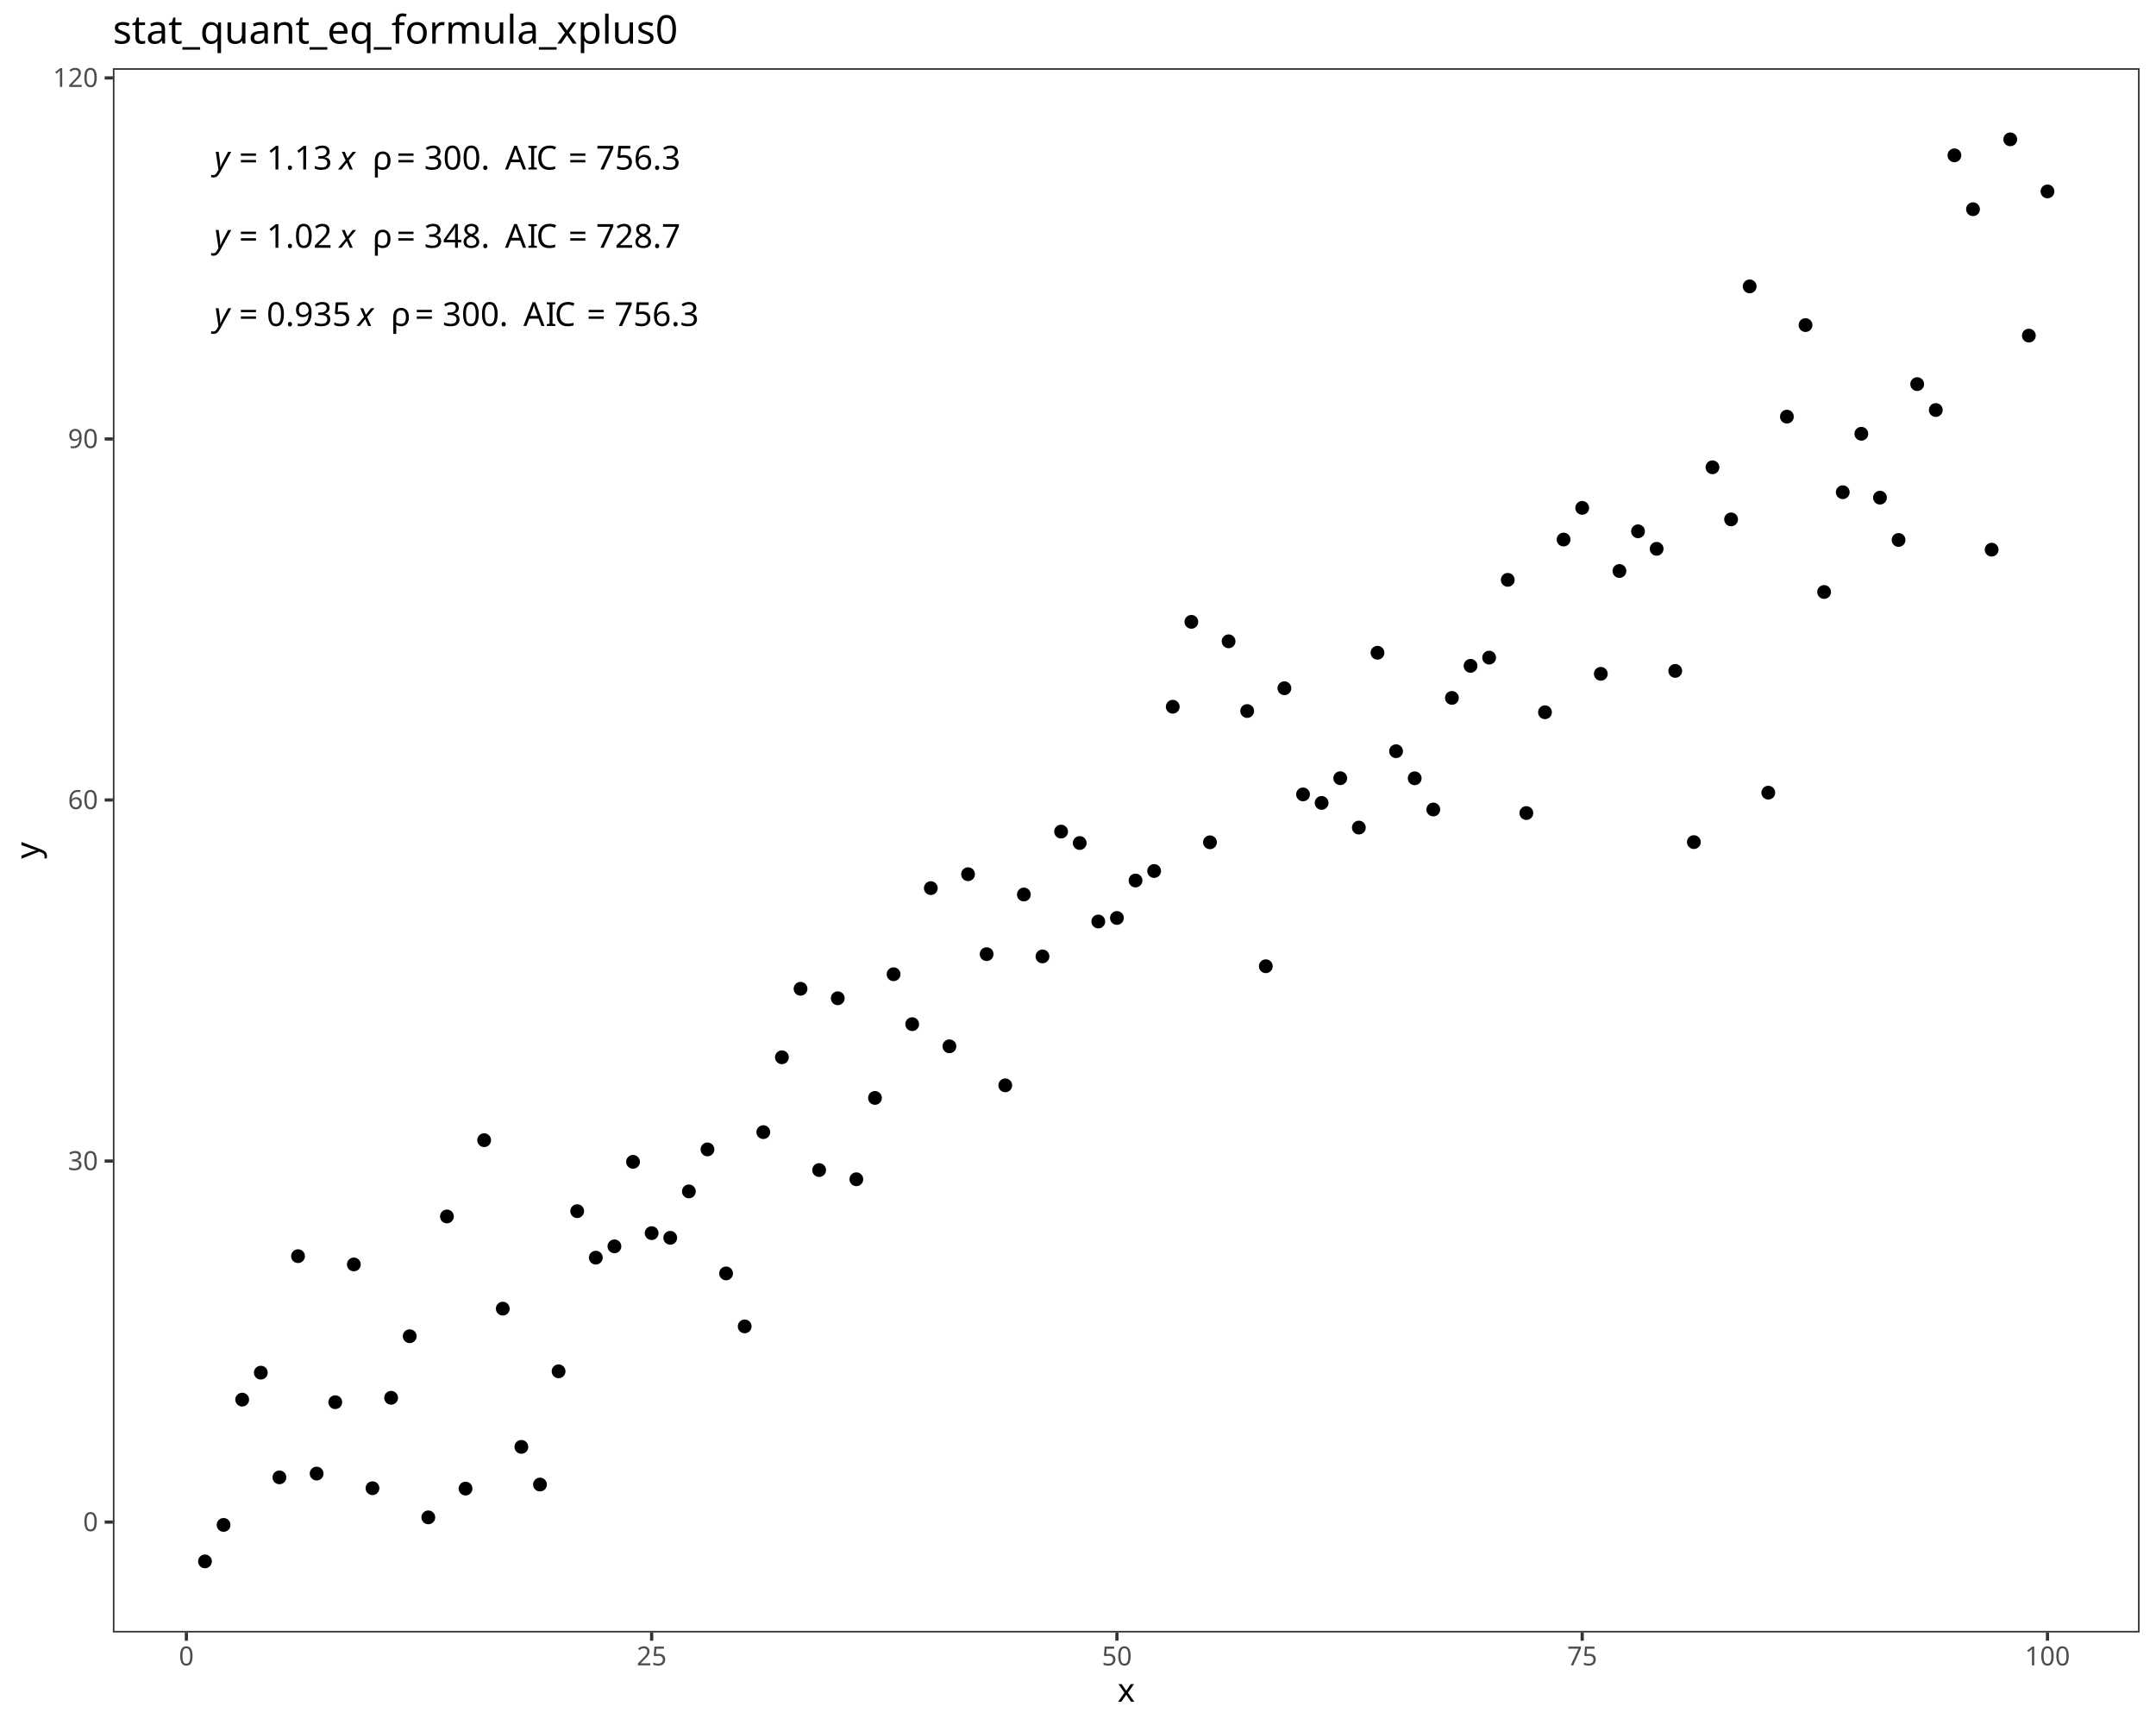
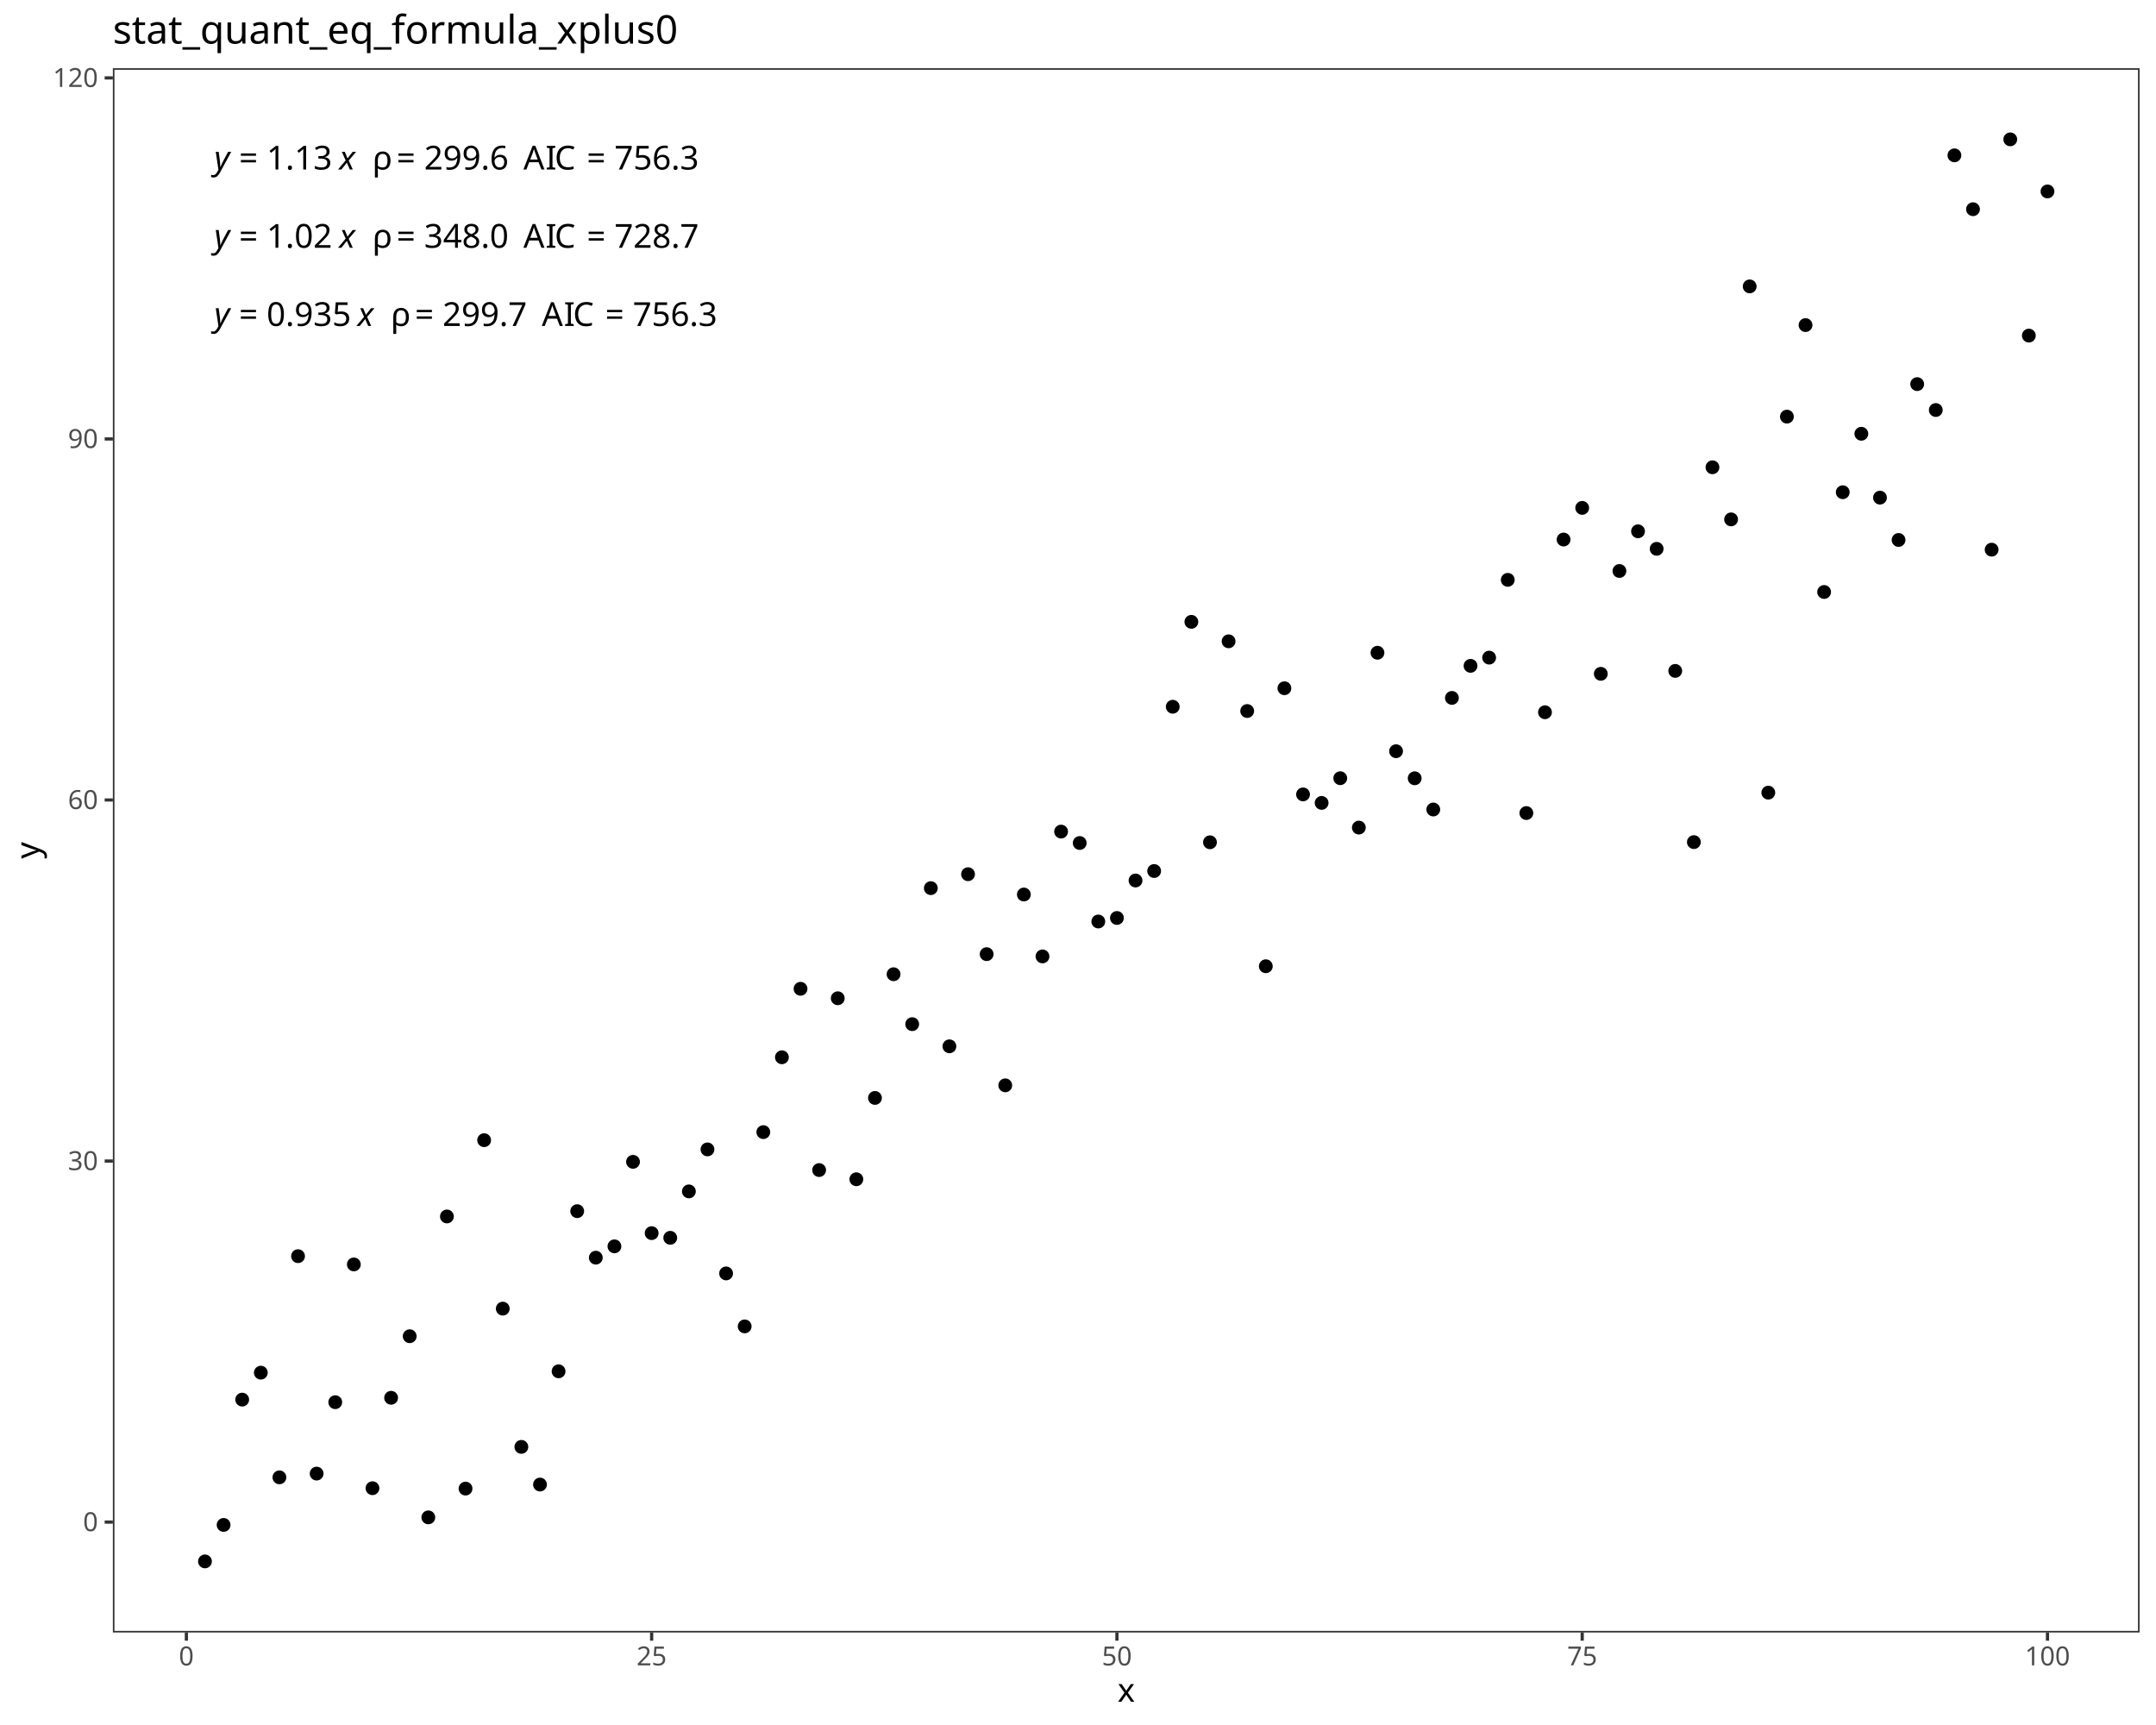
<svg xmlns="http://www.w3.org/2000/svg" class="svglite" data-engine-version="2.0" width="720.00pt" height="576.00pt" viewBox="0 0 720.00 576.00">
  <defs>
    <style type="text/css">
    .svglite line, .svglite polyline, .svglite polygon, .svglite path, .svglite rect, .svglite circle {
      fill: none;
      stroke: #000000;
      stroke-linecap: round;
      stroke-linejoin: round;
      stroke-miterlimit: 10.00;
    }
  </style>
  </defs>
  <rect width="100%" height="100%" style="stroke: none; fill: #FFFFFF;" />
  <defs>
    <clipPath id="cpMC4wMHw3MjAuMDB8MC4wMHw1NzYuMDA=">
      <rect x="0.00" y="0.00" width="720.00" height="576.00" />
    </clipPath>
  </defs>
  <g clip-path="url(#cpMC4wMHw3MjAuMDB8MC4wMHw1NzYuMDA=)">
    <rect x="0.00" y="0.00" width="720.00" height="576.00" style="stroke-width: 1.07; stroke: #FFFFFF; fill: #FFFFFF;" />
  </g>
  <defs>
    <clipPath id="cpMzcuNjl8NzE0LjUyfDIyLjc4fDU0NS4xMQ==">
      <rect x="37.69" y="22.78" width="676.83" height="522.33" />
    </clipPath>
  </defs>
  <g clip-path="url(#cpMzcuNjl8NzE0LjUyfDIyLjc4fDU0NS4xMQ==)">
    <rect x="37.69" y="22.78" width="676.83" height="522.33" style="stroke-width: 1.07; stroke: none; fill: #FFFFFF;" />
    <circle cx="68.45" cy="521.37" r="1.95" style="stroke-width: 0.71; fill: #000000;" />
    <circle cx="74.67" cy="509.19" r="1.95" style="stroke-width: 0.71; fill: #000000;" />
    <circle cx="80.88" cy="467.35" r="1.95" style="stroke-width: 0.71; fill: #000000;" />
    <circle cx="87.10" cy="458.35" r="1.95" style="stroke-width: 0.71; fill: #000000;" />
    <circle cx="93.31" cy="493.30" r="1.95" style="stroke-width: 0.71; fill: #000000;" />
    <circle cx="99.53" cy="419.45" r="1.95" style="stroke-width: 0.71; fill: #000000;" />
    <circle cx="105.74" cy="492.05" r="1.95" style="stroke-width: 0.71; fill: #000000;" />
    <circle cx="111.96" cy="468.21" r="1.95" style="stroke-width: 0.71; fill: #000000;" />
    <circle cx="118.17" cy="422.21" r="1.95" style="stroke-width: 0.71; fill: #000000;" />
    <circle cx="124.39" cy="496.93" r="1.95" style="stroke-width: 0.71; fill: #000000;" />
    <circle cx="130.61" cy="466.74" r="1.95" style="stroke-width: 0.71; fill: #000000;" />
    <circle cx="136.82" cy="446.18" r="1.95" style="stroke-width: 0.71; fill: #000000;" />
    <circle cx="143.04" cy="506.67" r="1.95" style="stroke-width: 0.71; fill: #000000;" />
    <circle cx="149.25" cy="406.19" r="1.95" style="stroke-width: 0.71; fill: #000000;" />
    <circle cx="155.47" cy="497.06" r="1.95" style="stroke-width: 0.71; fill: #000000;" />
    <circle cx="161.68" cy="380.72" r="1.95" style="stroke-width: 0.71; fill: #000000;" />
    <circle cx="167.90" cy="436.97" r="1.95" style="stroke-width: 0.71; fill: #000000;" />
    <circle cx="174.11" cy="483.13" r="1.95" style="stroke-width: 0.71; fill: #000000;" />
    <circle cx="180.33" cy="495.71" r="1.95" style="stroke-width: 0.71; fill: #000000;" />
    <circle cx="186.54" cy="457.90" r="1.95" style="stroke-width: 0.71; fill: #000000;" />
    <circle cx="192.76" cy="404.42" r="1.95" style="stroke-width: 0.71; fill: #000000;" />
    <circle cx="198.97" cy="419.95" r="1.95" style="stroke-width: 0.71; fill: #000000;" />
    <circle cx="205.19" cy="416.17" r="1.95" style="stroke-width: 0.71; fill: #000000;" />
    <circle cx="211.40" cy="387.95" r="1.95" style="stroke-width: 0.71; fill: #000000;" />
    <circle cx="217.62" cy="411.76" r="1.95" style="stroke-width: 0.71; fill: #000000;" />
    <circle cx="223.83" cy="413.32" r="1.95" style="stroke-width: 0.71; fill: #000000;" />
    <circle cx="230.05" cy="397.82" r="1.95" style="stroke-width: 0.71; fill: #000000;" />
    <circle cx="236.26" cy="383.80" r="1.95" style="stroke-width: 0.71; fill: #000000;" />
    <circle cx="242.48" cy="425.21" r="1.95" style="stroke-width: 0.71; fill: #000000;" />
    <circle cx="248.69" cy="442.90" r="1.95" style="stroke-width: 0.71; fill: #000000;" />
    <circle cx="254.91" cy="378.03" r="1.95" style="stroke-width: 0.71; fill: #000000;" />
    <circle cx="261.12" cy="353.04" r="1.95" style="stroke-width: 0.71; fill: #000000;" />
    <circle cx="267.34" cy="330.17" r="1.95" style="stroke-width: 0.71; fill: #000000;" />
    <circle cx="273.55" cy="390.70" r="1.95" style="stroke-width: 0.71; fill: #000000;" />
    <circle cx="279.77" cy="333.33" r="1.95" style="stroke-width: 0.71; fill: #000000;" />
    <circle cx="285.98" cy="393.77" r="1.95" style="stroke-width: 0.71; fill: #000000;" />
    <circle cx="292.20" cy="366.61" r="1.95" style="stroke-width: 0.71; fill: #000000;" />
    <circle cx="298.41" cy="325.31" r="1.95" style="stroke-width: 0.71; fill: #000000;" />
    <circle cx="304.63" cy="341.98" r="1.95" style="stroke-width: 0.71; fill: #000000;" />
    <circle cx="310.85" cy="296.56" r="1.95" style="stroke-width: 0.71; fill: #000000;" />
    <circle cx="317.06" cy="349.38" r="1.95" style="stroke-width: 0.71; fill: #000000;" />
    <circle cx="323.28" cy="291.91" r="1.95" style="stroke-width: 0.71; fill: #000000;" />
    <circle cx="329.49" cy="318.60" r="1.95" style="stroke-width: 0.71; fill: #000000;" />
    <circle cx="335.71" cy="362.41" r="1.95" style="stroke-width: 0.71; fill: #000000;" />
    <circle cx="341.92" cy="298.69" r="1.95" style="stroke-width: 0.71; fill: #000000;" />
    <circle cx="348.14" cy="319.36" r="1.95" style="stroke-width: 0.71; fill: #000000;" />
    <circle cx="354.35" cy="277.68" r="1.95" style="stroke-width: 0.71; fill: #000000;" />
    <circle cx="360.57" cy="281.49" r="1.95" style="stroke-width: 0.71; fill: #000000;" />
    <circle cx="366.78" cy="307.70" r="1.95" style="stroke-width: 0.71; fill: #000000;" />
    <circle cx="373.00" cy="306.52" r="1.95" style="stroke-width: 0.71; fill: #000000;" />
    <circle cx="379.21" cy="294.01" r="1.95" style="stroke-width: 0.71; fill: #000000;" />
    <circle cx="385.43" cy="290.84" r="1.95" style="stroke-width: 0.71; fill: #000000;" />
    <circle cx="391.64" cy="235.99" r="1.95" style="stroke-width: 0.71; fill: #000000;" />
    <circle cx="397.86" cy="207.64" r="1.95" style="stroke-width: 0.71; fill: #000000;" />
    <circle cx="404.07" cy="281.25" r="1.95" style="stroke-width: 0.71; fill: #000000;" />
    <circle cx="410.29" cy="214.14" r="1.95" style="stroke-width: 0.71; fill: #000000;" />
    <circle cx="416.50" cy="237.42" r="1.95" style="stroke-width: 0.71; fill: #000000;" />
    <circle cx="422.72" cy="322.64" r="1.95" style="stroke-width: 0.71; fill: #000000;" />
    <circle cx="428.93" cy="229.81" r="1.95" style="stroke-width: 0.71; fill: #000000;" />
    <circle cx="435.15" cy="265.26" r="1.95" style="stroke-width: 0.71; fill: #000000;" />
    <circle cx="441.36" cy="268.10" r="1.95" style="stroke-width: 0.71; fill: #000000;" />
    <circle cx="447.58" cy="259.85" r="1.95" style="stroke-width: 0.71; fill: #000000;" />
    <circle cx="453.79" cy="276.34" r="1.95" style="stroke-width: 0.71; fill: #000000;" />
    <circle cx="460.01" cy="217.96" r="1.95" style="stroke-width: 0.71; fill: #000000;" />
    <circle cx="466.22" cy="250.84" r="1.95" style="stroke-width: 0.71; fill: #000000;" />
    <circle cx="472.44" cy="259.88" r="1.95" style="stroke-width: 0.71; fill: #000000;" />
    <circle cx="478.65" cy="270.30" r="1.95" style="stroke-width: 0.71; fill: #000000;" />
    <circle cx="484.87" cy="233.04" r="1.95" style="stroke-width: 0.71; fill: #000000;" />
    <circle cx="491.09" cy="222.33" r="1.95" style="stroke-width: 0.71; fill: #000000;" />
    <circle cx="497.30" cy="219.59" r="1.95" style="stroke-width: 0.71; fill: #000000;" />
    <circle cx="503.52" cy="193.62" r="1.95" style="stroke-width: 0.71; fill: #000000;" />
    <circle cx="509.73" cy="271.49" r="1.95" style="stroke-width: 0.71; fill: #000000;" />
    <circle cx="515.95" cy="237.83" r="1.95" style="stroke-width: 0.71; fill: #000000;" />
    <circle cx="522.16" cy="180.16" r="1.95" style="stroke-width: 0.71; fill: #000000;" />
    <circle cx="528.38" cy="169.59" r="1.95" style="stroke-width: 0.71; fill: #000000;" />
    <circle cx="534.59" cy="225.00" r="1.95" style="stroke-width: 0.71; fill: #000000;" />
    <circle cx="540.81" cy="190.66" r="1.95" style="stroke-width: 0.71; fill: #000000;" />
    <circle cx="547.02" cy="177.41" r="1.95" style="stroke-width: 0.71; fill: #000000;" />
    <circle cx="553.24" cy="183.26" r="1.95" style="stroke-width: 0.71; fill: #000000;" />
    <circle cx="559.45" cy="224.02" r="1.95" style="stroke-width: 0.71; fill: #000000;" />
    <circle cx="565.67" cy="281.19" r="1.95" style="stroke-width: 0.71; fill: #000000;" />
    <circle cx="571.88" cy="156.03" r="1.95" style="stroke-width: 0.71; fill: #000000;" />
    <circle cx="578.10" cy="173.43" r="1.95" style="stroke-width: 0.71; fill: #000000;" />
    <circle cx="584.31" cy="95.63" r="1.95" style="stroke-width: 0.71; fill: #000000;" />
    <circle cx="590.53" cy="264.68" r="1.95" style="stroke-width: 0.71; fill: #000000;" />
    <circle cx="596.74" cy="139.12" r="1.95" style="stroke-width: 0.71; fill: #000000;" />
    <circle cx="602.96" cy="108.55" r="1.95" style="stroke-width: 0.71; fill: #000000;" />
    <circle cx="609.17" cy="197.67" r="1.95" style="stroke-width: 0.71; fill: #000000;" />
    <circle cx="615.39" cy="164.36" r="1.95" style="stroke-width: 0.71; fill: #000000;" />
    <circle cx="621.60" cy="144.84" r="1.95" style="stroke-width: 0.71; fill: #000000;" />
    <circle cx="627.82" cy="166.17" r="1.95" style="stroke-width: 0.71; fill: #000000;" />
    <circle cx="634.03" cy="180.30" r="1.95" style="stroke-width: 0.71; fill: #000000;" />
    <circle cx="640.25" cy="128.26" r="1.95" style="stroke-width: 0.71; fill: #000000;" />
    <circle cx="646.46" cy="136.91" r="1.95" style="stroke-width: 0.71; fill: #000000;" />
    <circle cx="652.68" cy="51.87" r="1.95" style="stroke-width: 0.71; fill: #000000;" />
    <circle cx="658.89" cy="69.86" r="1.95" style="stroke-width: 0.71; fill: #000000;" />
    <circle cx="665.11" cy="183.54" r="1.95" style="stroke-width: 0.71; fill: #000000;" />
    <circle cx="671.33" cy="46.53" r="1.95" style="stroke-width: 0.71; fill: #000000;" />
    <circle cx="677.54" cy="112.06" r="1.95" style="stroke-width: 0.71; fill: #000000;" />
    <circle cx="683.76" cy="63.92" r="1.95" style="stroke-width: 0.71; fill: #000000;" />
    <text x="71.53" y="108.84" style="font-size: 11.04px; font-style: italic; font-family: sans;" textLength="5.52px" lengthAdjust="spacingAndGlyphs">y</text>
    <text x="77.05" y="108.84" style="font-size: 11.04px; font-family: sans;" textLength="2.76px" lengthAdjust="spacingAndGlyphs"> </text>
    <text x="79.82" y="108.84" style="font-size: 11.04px; font-family: sans;" textLength="6.45px" lengthAdjust="spacingAndGlyphs">=</text>
    <text x="86.27" y="108.84" style="font-size: 11.04px; font-family: sans;" textLength="2.76px" lengthAdjust="spacingAndGlyphs"> </text>
    <text x="89.03" y="108.84" style="font-size: 11.04px; font-family: sans;" textLength="27.63px" lengthAdjust="spacingAndGlyphs">0.935</text>
    <text x="116.66" y="108.84" style="font-size: 11.04px; font-family: sans;" textLength="2.76px" lengthAdjust="spacingAndGlyphs"> </text>
    <text x="119.42" y="108.84" style="font-size: 11.04px; font-style: italic; font-family: sans;" textLength="5.52px" lengthAdjust="spacingAndGlyphs">x</text>
    <text x="124.94" y="108.84" style="font-size: 11.04px; font-family: sans;" textLength="2.76px" lengthAdjust="spacingAndGlyphs"> </text>
    <text x="127.71" y="108.84" style="font-size: 11.04px; font-family: sans;" textLength="2.76px" lengthAdjust="spacingAndGlyphs"> </text>
    <text x="130.47" y="108.84" style="font-size: 11.04px; font-family: sans;" textLength="5.33px" lengthAdjust="spacingAndGlyphs">ρ</text>
    <text x="135.80" y="108.84" style="font-size: 11.04px; font-family: sans;" textLength="2.76px" lengthAdjust="spacingAndGlyphs"> </text>
    <text x="138.56" y="108.84" style="font-size: 11.04px; font-family: sans;" textLength="6.45px" lengthAdjust="spacingAndGlyphs">=</text>
    <text x="145.01" y="108.84" style="font-size: 11.04px; font-family: sans;" textLength="2.76px" lengthAdjust="spacingAndGlyphs"> </text>
-     <text x="147.78" y="108.84" style="font-size: 11.04px; font-family: sans;" textLength="21.49px" lengthAdjust="spacingAndGlyphs">300.</text>
-     <text x="169.26" y="108.84" style="font-size: 11.04px; font-family: sans;" textLength="2.76px" lengthAdjust="spacingAndGlyphs"> </text>
-     <text x="172.03" y="108.84" style="font-size: 11.04px; font-family: sans;" textLength="2.76px" lengthAdjust="spacingAndGlyphs"> </text>
-     <text x="174.79" y="108.84" style="font-size: 11.04px; font-family: sans;" textLength="7.37px" lengthAdjust="spacingAndGlyphs">A</text>
-     <text x="182.15" y="108.84" style="font-size: 11.04px; font-family: sans;" textLength="3.07px" lengthAdjust="spacingAndGlyphs">I</text>
-     <text x="185.22" y="108.84" style="font-size: 11.04px; font-family: sans;" textLength="7.98px" lengthAdjust="spacingAndGlyphs">C</text>
-     <text x="193.20" y="108.84" style="font-size: 11.04px; font-family: sans;" textLength="2.76px" lengthAdjust="spacingAndGlyphs"> </text>
-     <text x="195.96" y="108.84" style="font-size: 11.04px; font-family: sans;" textLength="6.45px" lengthAdjust="spacingAndGlyphs">=</text>
-     <text x="202.41" y="108.84" style="font-size: 11.04px; font-family: sans;" textLength="2.76px" lengthAdjust="spacingAndGlyphs"> </text>
-     <text x="205.17" y="108.84" style="font-size: 11.04px; font-family: sans;" textLength="27.63px" lengthAdjust="spacingAndGlyphs">756.3</text>
+     <text x="147.78" y="108.84" style="font-size: 11.04px; font-family: sans;" textLength="27.63px" lengthAdjust="spacingAndGlyphs">299.7</text>
+     <text x="175.40" y="108.84" style="font-size: 11.04px; font-family: sans;" textLength="2.76px" lengthAdjust="spacingAndGlyphs"> </text>
+     <text x="178.17" y="108.84" style="font-size: 11.04px; font-family: sans;" textLength="2.76px" lengthAdjust="spacingAndGlyphs"> </text>
+     <text x="180.93" y="108.84" style="font-size: 11.04px; font-family: sans;" textLength="7.37px" lengthAdjust="spacingAndGlyphs">A</text>
+     <text x="188.29" y="108.84" style="font-size: 11.04px; font-family: sans;" textLength="3.07px" lengthAdjust="spacingAndGlyphs">I</text>
+     <text x="191.36" y="108.84" style="font-size: 11.04px; font-family: sans;" textLength="7.98px" lengthAdjust="spacingAndGlyphs">C</text>
+     <text x="199.34" y="108.84" style="font-size: 11.04px; font-family: sans;" textLength="2.76px" lengthAdjust="spacingAndGlyphs"> </text>
+     <text x="202.10" y="108.84" style="font-size: 11.04px; font-family: sans;" textLength="6.45px" lengthAdjust="spacingAndGlyphs">=</text>
+     <text x="208.55" y="108.84" style="font-size: 11.04px; font-family: sans;" textLength="2.76px" lengthAdjust="spacingAndGlyphs"> </text>
+     <text x="211.31" y="108.84" style="font-size: 11.04px; font-family: sans;" textLength="27.63px" lengthAdjust="spacingAndGlyphs">756.3</text>
    <text x="71.53" y="82.73" style="font-size: 11.04px; font-style: italic; font-family: sans;" textLength="5.52px" lengthAdjust="spacingAndGlyphs">y</text>
    <text x="77.05" y="82.73" style="font-size: 11.04px; font-family: sans;" textLength="2.76px" lengthAdjust="spacingAndGlyphs"> </text>
    <text x="79.82" y="82.73" style="font-size: 11.04px; font-family: sans;" textLength="6.45px" lengthAdjust="spacingAndGlyphs">=</text>
    <text x="86.27" y="82.73" style="font-size: 11.04px; font-family: sans;" textLength="2.76px" lengthAdjust="spacingAndGlyphs"> </text>
    <text x="89.03" y="82.73" style="font-size: 11.04px; font-family: sans;" textLength="21.49px" lengthAdjust="spacingAndGlyphs">1.02</text>
    <text x="110.52" y="82.73" style="font-size: 11.04px; font-family: sans;" textLength="2.76px" lengthAdjust="spacingAndGlyphs"> </text>
    <text x="113.28" y="82.73" style="font-size: 11.04px; font-style: italic; font-family: sans;" textLength="5.52px" lengthAdjust="spacingAndGlyphs">x</text>
    <text x="118.80" y="82.73" style="font-size: 11.04px; font-family: sans;" textLength="2.76px" lengthAdjust="spacingAndGlyphs"> </text>
    <text x="121.57" y="82.73" style="font-size: 11.04px; font-family: sans;" textLength="2.76px" lengthAdjust="spacingAndGlyphs"> </text>
    <text x="124.33" y="82.73" style="font-size: 11.04px; font-family: sans;" textLength="5.33px" lengthAdjust="spacingAndGlyphs">ρ</text>
    <text x="129.66" y="82.73" style="font-size: 11.04px; font-family: sans;" textLength="2.76px" lengthAdjust="spacingAndGlyphs"> </text>
    <text x="132.42" y="82.73" style="font-size: 11.04px; font-family: sans;" textLength="6.45px" lengthAdjust="spacingAndGlyphs">=</text>
    <text x="138.87" y="82.73" style="font-size: 11.04px; font-family: sans;" textLength="2.76px" lengthAdjust="spacingAndGlyphs"> </text>
-     <text x="141.64" y="82.73" style="font-size: 11.04px; font-family: sans;" textLength="21.49px" lengthAdjust="spacingAndGlyphs">348.</text>
-     <text x="163.12" y="82.73" style="font-size: 11.04px; font-family: sans;" textLength="2.76px" lengthAdjust="spacingAndGlyphs"> </text>
-     <text x="165.89" y="82.73" style="font-size: 11.04px; font-family: sans;" textLength="2.76px" lengthAdjust="spacingAndGlyphs"> </text>
-     <text x="168.65" y="82.73" style="font-size: 11.04px; font-family: sans;" textLength="7.37px" lengthAdjust="spacingAndGlyphs">A</text>
-     <text x="176.01" y="82.73" style="font-size: 11.04px; font-family: sans;" textLength="3.07px" lengthAdjust="spacingAndGlyphs">I</text>
-     <text x="179.08" y="82.73" style="font-size: 11.04px; font-family: sans;" textLength="7.98px" lengthAdjust="spacingAndGlyphs">C</text>
-     <text x="187.06" y="82.73" style="font-size: 11.04px; font-family: sans;" textLength="2.76px" lengthAdjust="spacingAndGlyphs"> </text>
-     <text x="189.82" y="82.73" style="font-size: 11.04px; font-family: sans;" textLength="6.45px" lengthAdjust="spacingAndGlyphs">=</text>
-     <text x="196.27" y="82.73" style="font-size: 11.04px; font-family: sans;" textLength="2.76px" lengthAdjust="spacingAndGlyphs"> </text>
-     <text x="199.03" y="82.73" style="font-size: 11.04px; font-family: sans;" textLength="27.63px" lengthAdjust="spacingAndGlyphs">728.7</text>
+     <text x="141.64" y="82.73" style="font-size: 11.04px; font-family: sans;" textLength="27.63px" lengthAdjust="spacingAndGlyphs">348.0</text>
+     <text x="169.26" y="82.73" style="font-size: 11.04px; font-family: sans;" textLength="2.76px" lengthAdjust="spacingAndGlyphs"> </text>
+     <text x="172.03" y="82.73" style="font-size: 11.04px; font-family: sans;" textLength="2.76px" lengthAdjust="spacingAndGlyphs"> </text>
+     <text x="174.79" y="82.73" style="font-size: 11.04px; font-family: sans;" textLength="7.37px" lengthAdjust="spacingAndGlyphs">A</text>
+     <text x="182.15" y="82.73" style="font-size: 11.04px; font-family: sans;" textLength="3.07px" lengthAdjust="spacingAndGlyphs">I</text>
+     <text x="185.22" y="82.73" style="font-size: 11.04px; font-family: sans;" textLength="7.98px" lengthAdjust="spacingAndGlyphs">C</text>
+     <text x="193.20" y="82.73" style="font-size: 11.04px; font-family: sans;" textLength="2.76px" lengthAdjust="spacingAndGlyphs"> </text>
+     <text x="195.96" y="82.73" style="font-size: 11.04px; font-family: sans;" textLength="6.45px" lengthAdjust="spacingAndGlyphs">=</text>
+     <text x="202.41" y="82.73" style="font-size: 11.04px; font-family: sans;" textLength="2.76px" lengthAdjust="spacingAndGlyphs"> </text>
+     <text x="205.17" y="82.73" style="font-size: 11.04px; font-family: sans;" textLength="27.63px" lengthAdjust="spacingAndGlyphs">728.7</text>
    <text x="71.53" y="56.61" style="font-size: 11.04px; font-style: italic; font-family: sans;" textLength="5.52px" lengthAdjust="spacingAndGlyphs">y</text>
    <text x="77.05" y="56.61" style="font-size: 11.04px; font-family: sans;" textLength="2.76px" lengthAdjust="spacingAndGlyphs"> </text>
    <text x="79.82" y="56.61" style="font-size: 11.04px; font-family: sans;" textLength="6.45px" lengthAdjust="spacingAndGlyphs">=</text>
    <text x="86.27" y="56.61" style="font-size: 11.04px; font-family: sans;" textLength="2.76px" lengthAdjust="spacingAndGlyphs"> </text>
    <text x="89.03" y="56.61" style="font-size: 11.04px; font-family: sans;" textLength="21.49px" lengthAdjust="spacingAndGlyphs">1.13</text>
    <text x="110.52" y="56.61" style="font-size: 11.04px; font-family: sans;" textLength="2.76px" lengthAdjust="spacingAndGlyphs"> </text>
    <text x="113.28" y="56.61" style="font-size: 11.04px; font-style: italic; font-family: sans;" textLength="5.52px" lengthAdjust="spacingAndGlyphs">x</text>
    <text x="118.80" y="56.61" style="font-size: 11.04px; font-family: sans;" textLength="2.76px" lengthAdjust="spacingAndGlyphs"> </text>
    <text x="121.57" y="56.61" style="font-size: 11.04px; font-family: sans;" textLength="2.76px" lengthAdjust="spacingAndGlyphs"> </text>
    <text x="124.33" y="56.61" style="font-size: 11.04px; font-family: sans;" textLength="5.33px" lengthAdjust="spacingAndGlyphs">ρ</text>
    <text x="129.66" y="56.61" style="font-size: 11.04px; font-family: sans;" textLength="2.76px" lengthAdjust="spacingAndGlyphs"> </text>
    <text x="132.42" y="56.61" style="font-size: 11.04px; font-family: sans;" textLength="6.45px" lengthAdjust="spacingAndGlyphs">=</text>
    <text x="138.87" y="56.61" style="font-size: 11.04px; font-family: sans;" textLength="2.76px" lengthAdjust="spacingAndGlyphs"> </text>
-     <text x="141.64" y="56.61" style="font-size: 11.04px; font-family: sans;" textLength="21.49px" lengthAdjust="spacingAndGlyphs">300.</text>
-     <text x="163.12" y="56.61" style="font-size: 11.04px; font-family: sans;" textLength="2.76px" lengthAdjust="spacingAndGlyphs"> </text>
-     <text x="165.89" y="56.61" style="font-size: 11.04px; font-family: sans;" textLength="2.76px" lengthAdjust="spacingAndGlyphs"> </text>
-     <text x="168.65" y="56.61" style="font-size: 11.04px; font-family: sans;" textLength="7.37px" lengthAdjust="spacingAndGlyphs">A</text>
-     <text x="176.01" y="56.61" style="font-size: 11.04px; font-family: sans;" textLength="3.07px" lengthAdjust="spacingAndGlyphs">I</text>
-     <text x="179.08" y="56.61" style="font-size: 11.04px; font-family: sans;" textLength="7.98px" lengthAdjust="spacingAndGlyphs">C</text>
-     <text x="187.06" y="56.61" style="font-size: 11.04px; font-family: sans;" textLength="2.76px" lengthAdjust="spacingAndGlyphs"> </text>
-     <text x="189.82" y="56.61" style="font-size: 11.04px; font-family: sans;" textLength="6.45px" lengthAdjust="spacingAndGlyphs">=</text>
-     <text x="196.27" y="56.61" style="font-size: 11.04px; font-family: sans;" textLength="2.76px" lengthAdjust="spacingAndGlyphs"> </text>
-     <text x="199.03" y="56.61" style="font-size: 11.04px; font-family: sans;" textLength="27.63px" lengthAdjust="spacingAndGlyphs">756.3</text>
+     <text x="141.64" y="56.61" style="font-size: 11.04px; font-family: sans;" textLength="27.63px" lengthAdjust="spacingAndGlyphs">299.6</text>
+     <text x="169.26" y="56.61" style="font-size: 11.04px; font-family: sans;" textLength="2.76px" lengthAdjust="spacingAndGlyphs"> </text>
+     <text x="172.03" y="56.61" style="font-size: 11.04px; font-family: sans;" textLength="2.76px" lengthAdjust="spacingAndGlyphs"> </text>
+     <text x="174.79" y="56.61" style="font-size: 11.04px; font-family: sans;" textLength="7.37px" lengthAdjust="spacingAndGlyphs">A</text>
+     <text x="182.15" y="56.61" style="font-size: 11.04px; font-family: sans;" textLength="3.07px" lengthAdjust="spacingAndGlyphs">I</text>
+     <text x="185.22" y="56.61" style="font-size: 11.04px; font-family: sans;" textLength="7.98px" lengthAdjust="spacingAndGlyphs">C</text>
+     <text x="193.20" y="56.61" style="font-size: 11.04px; font-family: sans;" textLength="2.76px" lengthAdjust="spacingAndGlyphs"> </text>
+     <text x="195.96" y="56.61" style="font-size: 11.04px; font-family: sans;" textLength="6.45px" lengthAdjust="spacingAndGlyphs">=</text>
+     <text x="202.41" y="56.61" style="font-size: 11.04px; font-family: sans;" textLength="2.76px" lengthAdjust="spacingAndGlyphs"> </text>
+     <text x="205.17" y="56.61" style="font-size: 11.04px; font-family: sans;" textLength="27.63px" lengthAdjust="spacingAndGlyphs">756.3</text>
    <rect x="37.69" y="22.78" width="676.83" height="522.33" style="stroke-width: 1.07; stroke: #333333;" />
  </g>
  <g clip-path="url(#cpMC4wMHw3MjAuMDB8MC4wMHw1NzYuMDA=)">
    <text x="32.76" y="511.27" text-anchor="end" style="font-size: 8.80px; fill: #4D4D4D; font-family: sans;" textLength="4.89px" lengthAdjust="spacingAndGlyphs">0</text>
    <text x="32.76" y="390.71" text-anchor="end" style="font-size: 8.80px; fill: #4D4D4D; font-family: sans;" textLength="9.79px" lengthAdjust="spacingAndGlyphs">30</text>
    <text x="32.76" y="270.15" text-anchor="end" style="font-size: 8.80px; fill: #4D4D4D; font-family: sans;" textLength="9.79px" lengthAdjust="spacingAndGlyphs">60</text>
    <text x="32.76" y="149.59" text-anchor="end" style="font-size: 8.80px; fill: #4D4D4D; font-family: sans;" textLength="9.79px" lengthAdjust="spacingAndGlyphs">90</text>
    <text x="32.76" y="29.04" text-anchor="end" style="font-size: 8.80px; fill: #4D4D4D; font-family: sans;" textLength="14.68px" lengthAdjust="spacingAndGlyphs">120</text>
    <polyline points="34.95,508.24 37.69,508.24 " style="stroke-width: 1.07; stroke: #333333; stroke-linecap: butt;" />
    <polyline points="34.95,387.68 37.69,387.68 " style="stroke-width: 1.07; stroke: #333333; stroke-linecap: butt;" />
    <polyline points="34.95,267.12 37.69,267.12 " style="stroke-width: 1.07; stroke: #333333; stroke-linecap: butt;" />
    <polyline points="34.95,146.57 37.69,146.57 " style="stroke-width: 1.07; stroke: #333333; stroke-linecap: butt;" />
    <polyline points="34.95,26.01 37.69,26.01 " style="stroke-width: 1.07; stroke: #333333; stroke-linecap: butt;" />
    <polyline points="62.24,547.85 62.24,545.11 " style="stroke-width: 1.07; stroke: #333333; stroke-linecap: butt;" />
    <polyline points="217.62,547.85 217.62,545.11 " style="stroke-width: 1.07; stroke: #333333; stroke-linecap: butt;" />
    <polyline points="373.00,547.85 373.00,545.11 " style="stroke-width: 1.07; stroke: #333333; stroke-linecap: butt;" />
    <polyline points="528.38,547.85 528.38,545.11 " style="stroke-width: 1.07; stroke: #333333; stroke-linecap: butt;" />
    <polyline points="683.76,547.85 683.76,545.11 " style="stroke-width: 1.07; stroke: #333333; stroke-linecap: butt;" />
    <text x="62.24" y="556.10" text-anchor="middle" style="font-size: 8.80px; fill: #4D4D4D; font-family: sans;" textLength="4.89px" lengthAdjust="spacingAndGlyphs">0</text>
    <text x="217.62" y="556.10" text-anchor="middle" style="font-size: 8.80px; fill: #4D4D4D; font-family: sans;" textLength="9.79px" lengthAdjust="spacingAndGlyphs">25</text>
    <text x="373.00" y="556.10" text-anchor="middle" style="font-size: 8.80px; fill: #4D4D4D; font-family: sans;" textLength="9.79px" lengthAdjust="spacingAndGlyphs">50</text>
    <text x="528.38" y="556.10" text-anchor="middle" style="font-size: 8.80px; fill: #4D4D4D; font-family: sans;" textLength="9.79px" lengthAdjust="spacingAndGlyphs">75</text>
    <text x="683.76" y="556.10" text-anchor="middle" style="font-size: 8.80px; fill: #4D4D4D; font-family: sans;" textLength="14.68px" lengthAdjust="spacingAndGlyphs">100</text>
    <text x="376.10" y="568.24" text-anchor="middle" style="font-size: 11.00px; font-family: sans;" textLength="5.50px" lengthAdjust="spacingAndGlyphs">x</text>
    <text transform="translate(13.05,283.95) rotate(-90)" text-anchor="middle" style="font-size: 11.00px; font-family: sans;" textLength="5.50px" lengthAdjust="spacingAndGlyphs">y</text>
    <text x="37.69" y="14.56" style="font-size: 13.20px; font-family: sans;" textLength="180.55px" lengthAdjust="spacingAndGlyphs">stat_quant_eq_formula_xplus0</text>
  </g>
</svg>
